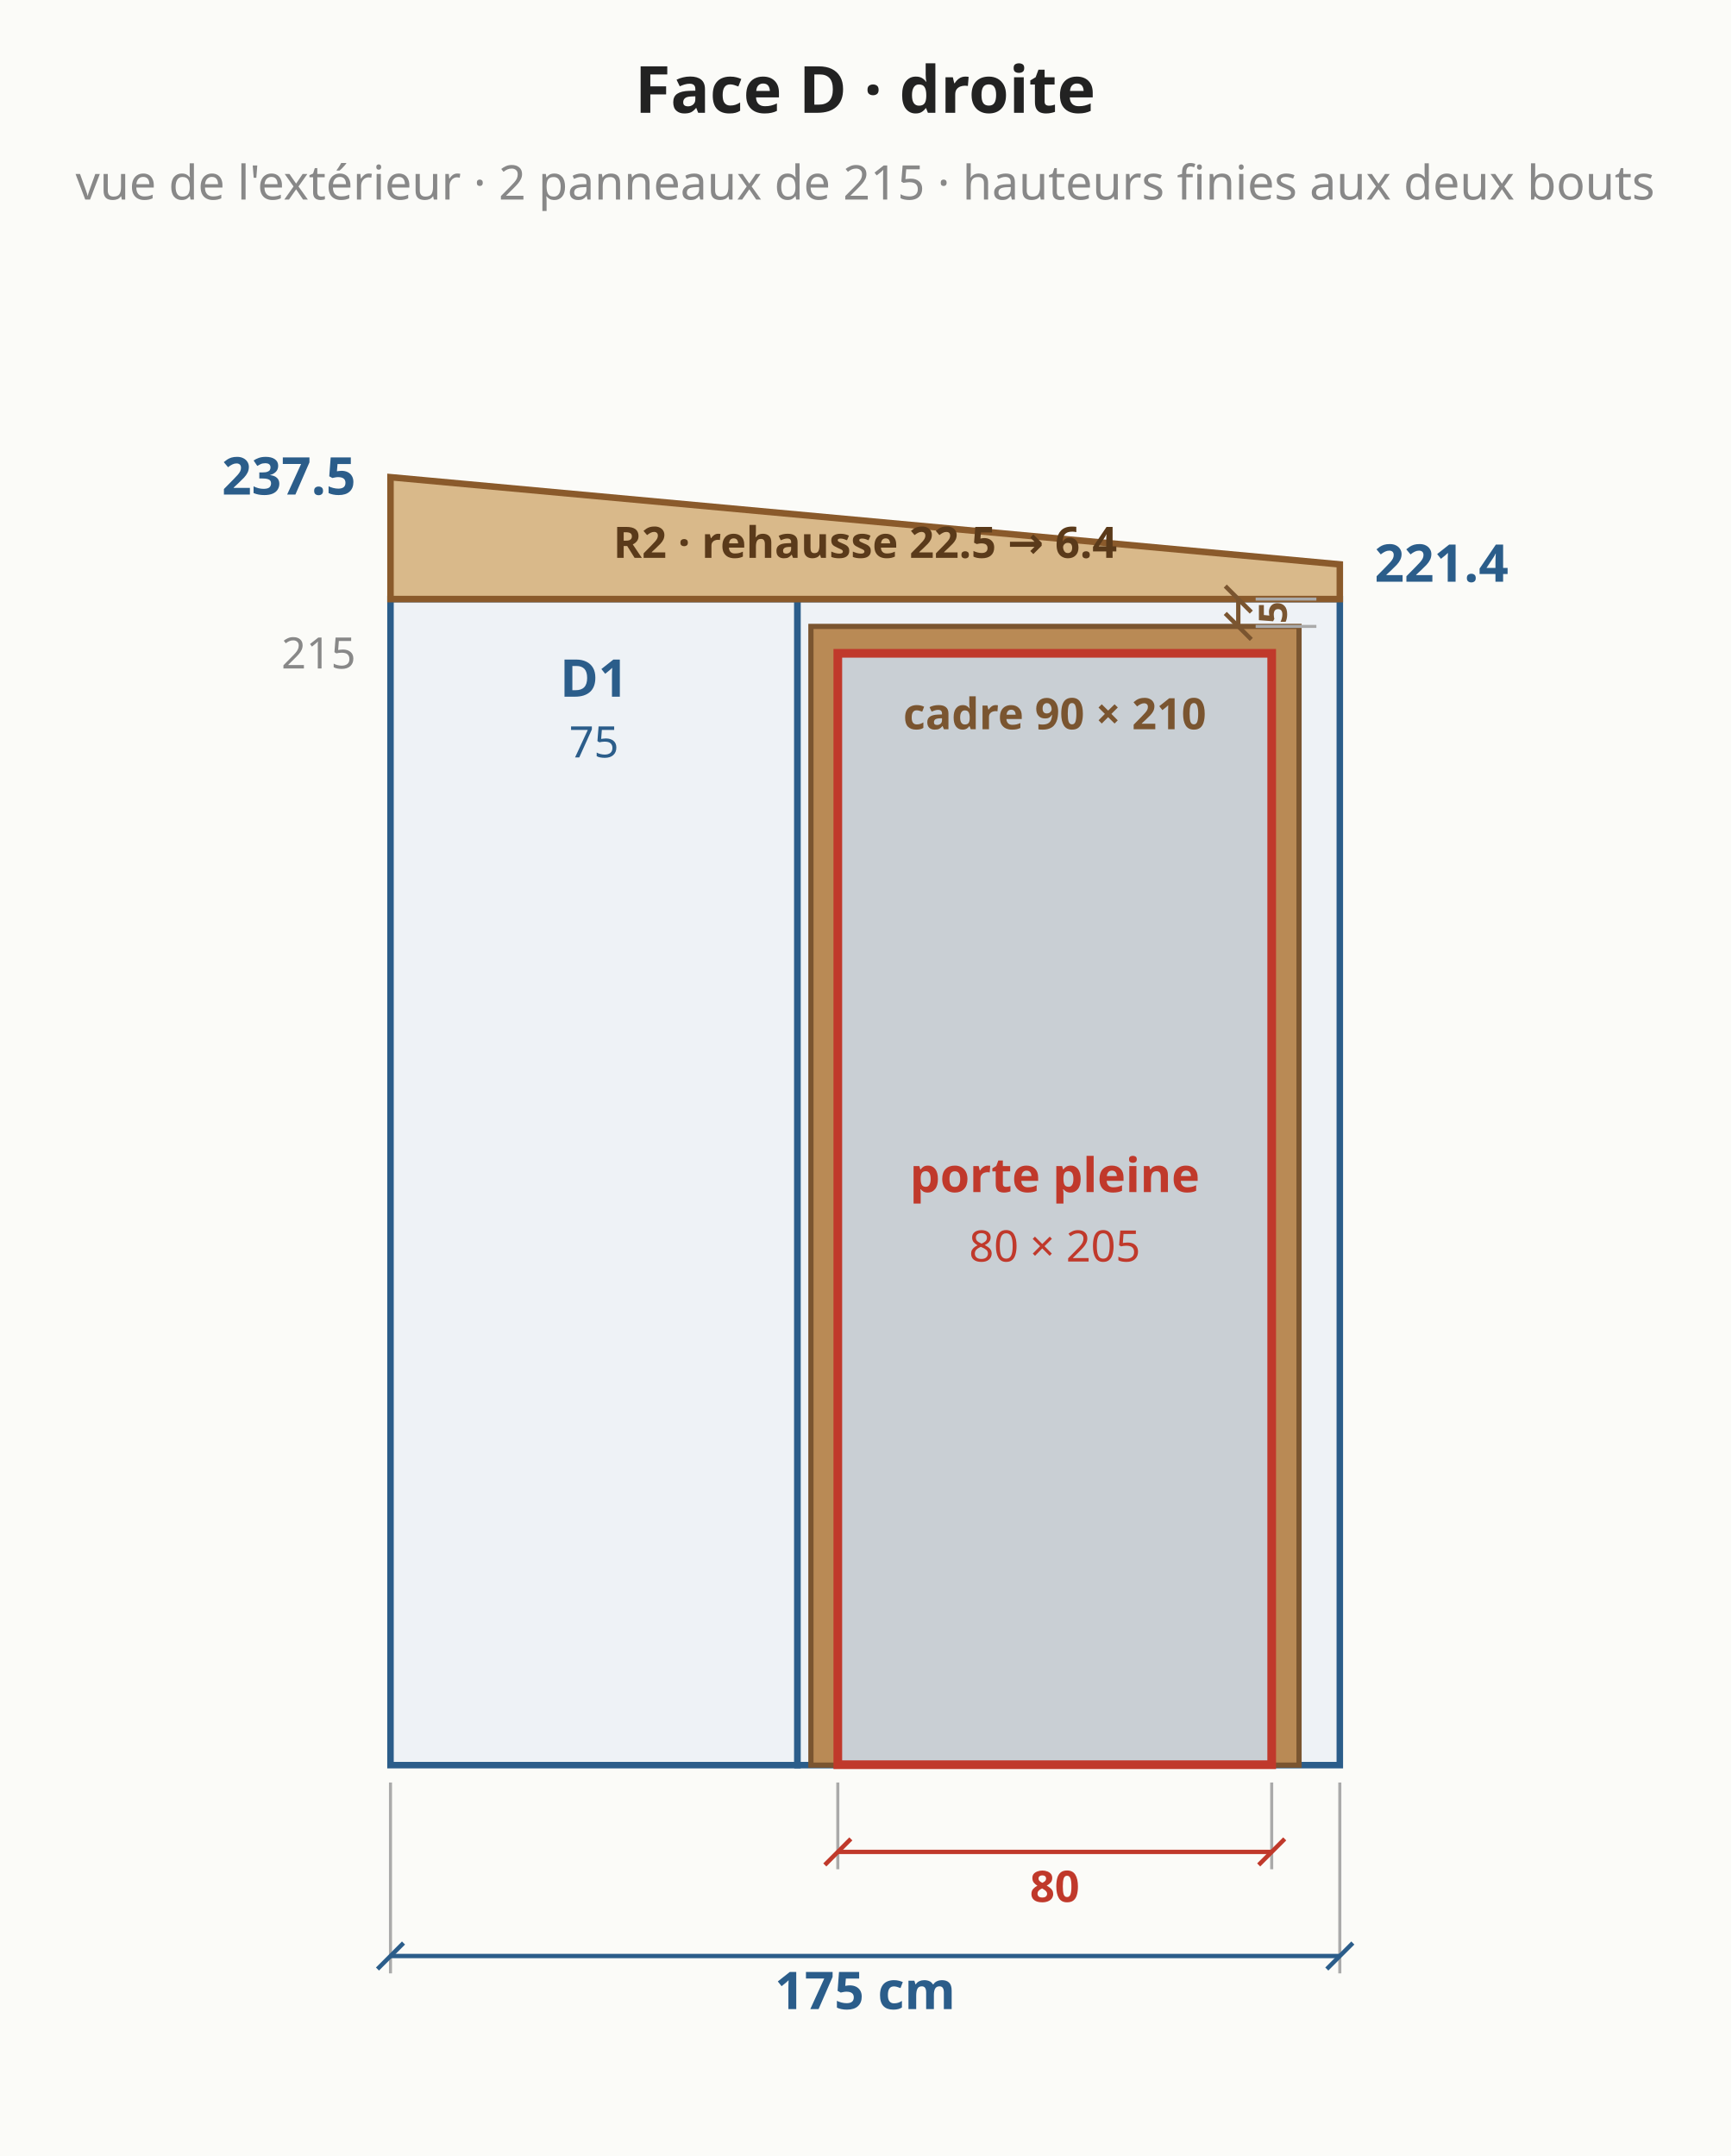
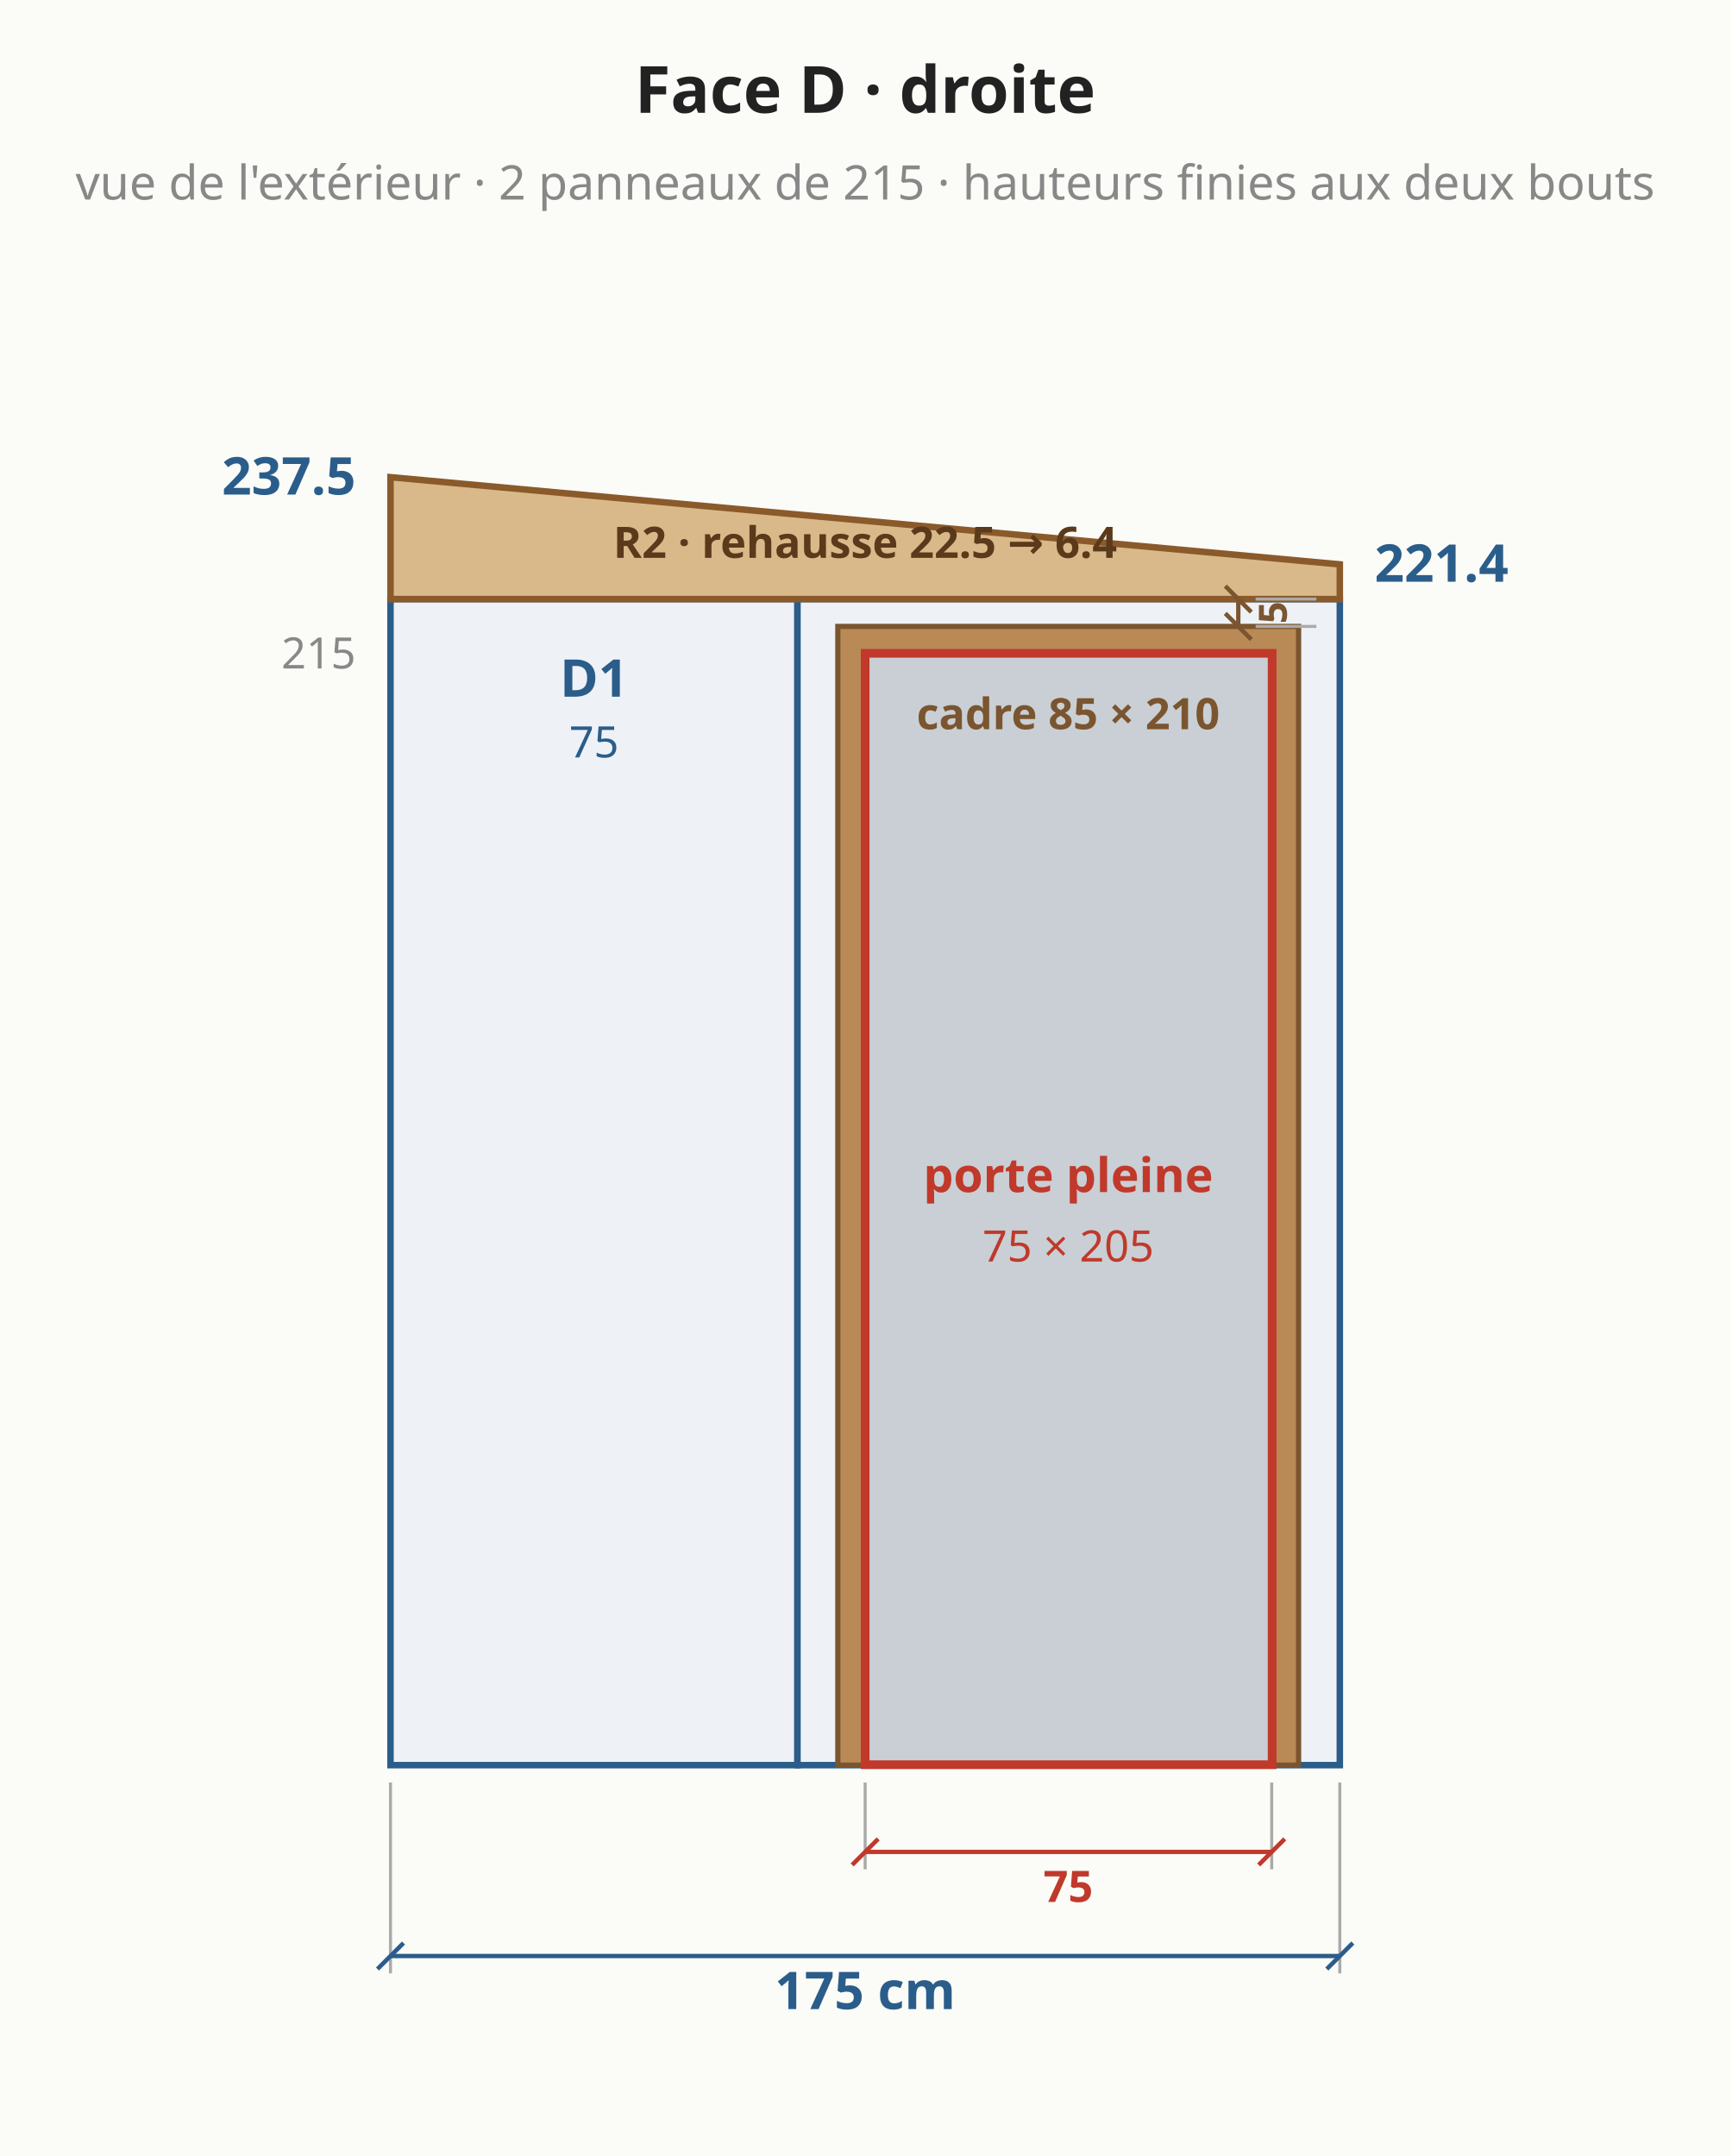
<svg xmlns="http://www.w3.org/2000/svg" viewBox="0 0 399 497" font-family="system-ui,sans-serif" font-size="13">
  <rect width="399" height="497" fill="#fbfbf8" />
  <polygon points="90.0,406.9 183.8,406.9 183.8,138.1 90.0,138.1" fill="#eef2f6" stroke="#2b5d8a" stroke-width="1.5" />
  <text x="136.9" y="160.6" text-anchor="middle" fill="#2b5d8a" font-size="12" font-weight="bold">D1</text>
  <text x="136.9" y="174.6" text-anchor="middle" fill="#2b5d8a" font-size="10" font-weight="normal">75</text>
  <polygon points="183.8,406.9 308.8,406.9 308.8,138.1 183.8,138.1" fill="#eef2f6" stroke="#2b5d8a" stroke-width="1.5" />
  <text x="246.2" y="160.6" text-anchor="middle" fill="#2b5d8a" font-size="12" font-weight="bold">D2</text>
  <polygon points="90.0,138.1 308.8,138.1 308.8,130.1 90.0,110.0" fill="#d9b98a" stroke="#8a5a2b" stroke-width="1.5" />
  <text x="199.4" y="128.6" text-anchor="middle" fill="#5a3a1a" font-size="10" font-weight="bold">R2 · rehausse 22.5 → 6.4</text>
-   <rect x="186.9" y="144.4" width="112.5" height="262.5" fill="#b98a55" stroke="#7a5530" stroke-width="1.2" />
+   <rect x="193.1" y="144.4" width="106.2" height="262.5" fill="#b98a55" stroke="#7a5530" stroke-width="1.2" />
  <line x1="303.4" y1="144.4" x2="289.4" y2="144.4" stroke="#aaa" stroke-width="0.7" />
  <line x1="303.4" y1="138.1" x2="289.4" y2="138.1" stroke="#aaa" stroke-width="0.7" />
  <line x1="285.4" y1="144.4" x2="285.4" y2="138.1" stroke="#7a5530" stroke-width="1" />
  <line x1="288.4" y1="147.4" x2="282.4" y2="141.4" stroke="#7a5530" stroke-width="1" />
  <line x1="288.4" y1="141.1" x2="282.4" y2="135.1" stroke="#7a5530" stroke-width="1" />
  <text x="293.4" y="141.2" text-anchor="middle" dominant-baseline="middle" fill="#7a5530" font-size="9" font-weight="bold" transform="rotate(-90.0 293.4 141.2)">5</text>
-   <rect x="193.1" y="150.6" width="100.0" height="256.2" fill="#c9cfd4" stroke="#c0392b" stroke-width="2" />
-   <text x="243.1" y="274.8" text-anchor="middle" fill="#c0392b" font-size="11" font-weight="bold">porte pleine</text>
-   <text x="243.1" y="290.8" text-anchor="middle" fill="#c0392b" font-size="10" font-weight="normal">80 × 205</text>
-   <line x1="193.1" y1="410.9" x2="193.1" y2="430.9" stroke="#aaa" stroke-width="0.7" />
+   <rect x="199.4" y="150.6" width="93.8" height="256.2" fill="#c9cfd4" stroke="#c0392b" stroke-width="2" />
+   <text x="246.2" y="274.8" text-anchor="middle" fill="#c0392b" font-size="11" font-weight="bold">porte pleine</text>
+   <text x="246.2" y="290.8" text-anchor="middle" fill="#c0392b" font-size="10" font-weight="normal">75 × 205</text>
+   <line x1="199.4" y1="410.9" x2="199.4" y2="430.9" stroke="#aaa" stroke-width="0.7" />
  <line x1="293.1" y1="410.9" x2="293.1" y2="430.9" stroke="#aaa" stroke-width="0.7" />
-   <line x1="193.1" y1="426.9" x2="293.1" y2="426.9" stroke="#c0392b" stroke-width="1" />
-   <line x1="190.1" y1="429.9" x2="196.1" y2="423.9" stroke="#c0392b" stroke-width="1" />
+   <line x1="199.4" y1="426.9" x2="293.1" y2="426.9" stroke="#c0392b" stroke-width="1" />
+   <line x1="196.4" y1="429.9" x2="202.4" y2="423.9" stroke="#c0392b" stroke-width="1" />
  <line x1="290.1" y1="429.9" x2="296.1" y2="423.9" stroke="#c0392b" stroke-width="1" />
-   <text x="243.1" y="434.9" text-anchor="middle" dominant-baseline="middle" fill="#c0392b" font-size="10" font-weight="bold" transform="rotate(0.0 243.1 434.9)">80</text>
-   <text x="243.1" y="168.1" text-anchor="middle" fill="#7a5530" font-size="10" font-weight="bold">cadre 90 × 210</text>
+   <text x="246.2" y="434.9" text-anchor="middle" dominant-baseline="middle" fill="#c0392b" font-size="10" font-weight="bold" transform="rotate(0.0 246.2 434.9)">75</text>
+   <text x="246.2" y="168.1" text-anchor="middle" fill="#7a5530" font-size="10" font-weight="bold">cadre 85 × 210</text>
  <line x1="90.0" y1="410.9" x2="90.0" y2="454.9" stroke="#aaa" stroke-width="0.7" />
  <line x1="308.8" y1="410.9" x2="308.8" y2="454.9" stroke="#aaa" stroke-width="0.7" />
  <line x1="90.0" y1="450.9" x2="308.8" y2="450.9" stroke="#2b5d8a" stroke-width="1" />
  <line x1="87.0" y1="453.9" x2="93.0" y2="447.9" stroke="#2b5d8a" stroke-width="1" />
  <line x1="305.8" y1="453.9" x2="311.8" y2="447.9" stroke="#2b5d8a" stroke-width="1" />
  <text x="199.4" y="458.9" text-anchor="middle" dominant-baseline="middle" fill="#2b5d8a" font-size="12" font-weight="bold" transform="rotate(0.0 199.4 458.9)">175 cm</text>
  <text x="82.0" y="114.0" text-anchor="end" fill="#2b5d8a" font-size="12" font-weight="bold">237.5</text>
  <text x="316.8" y="134.1" text-anchor="start" fill="#2b5d8a" font-size="12" font-weight="bold">221.4</text>
  <text x="82.0" y="154.1" text-anchor="end" fill="#888" font-size="10" font-weight="normal">215</text>
  <text x="199.4" y="26.0" text-anchor="middle" fill="#222" font-size="15" font-weight="bold">Face D · droite</text>
  <text x="199.4" y="46.0" text-anchor="middle" fill="#888" font-size="11" font-weight="normal">vue de l'extérieur · 2 panneaux de 215 · hauteurs finies aux deux bouts</text>
</svg>
